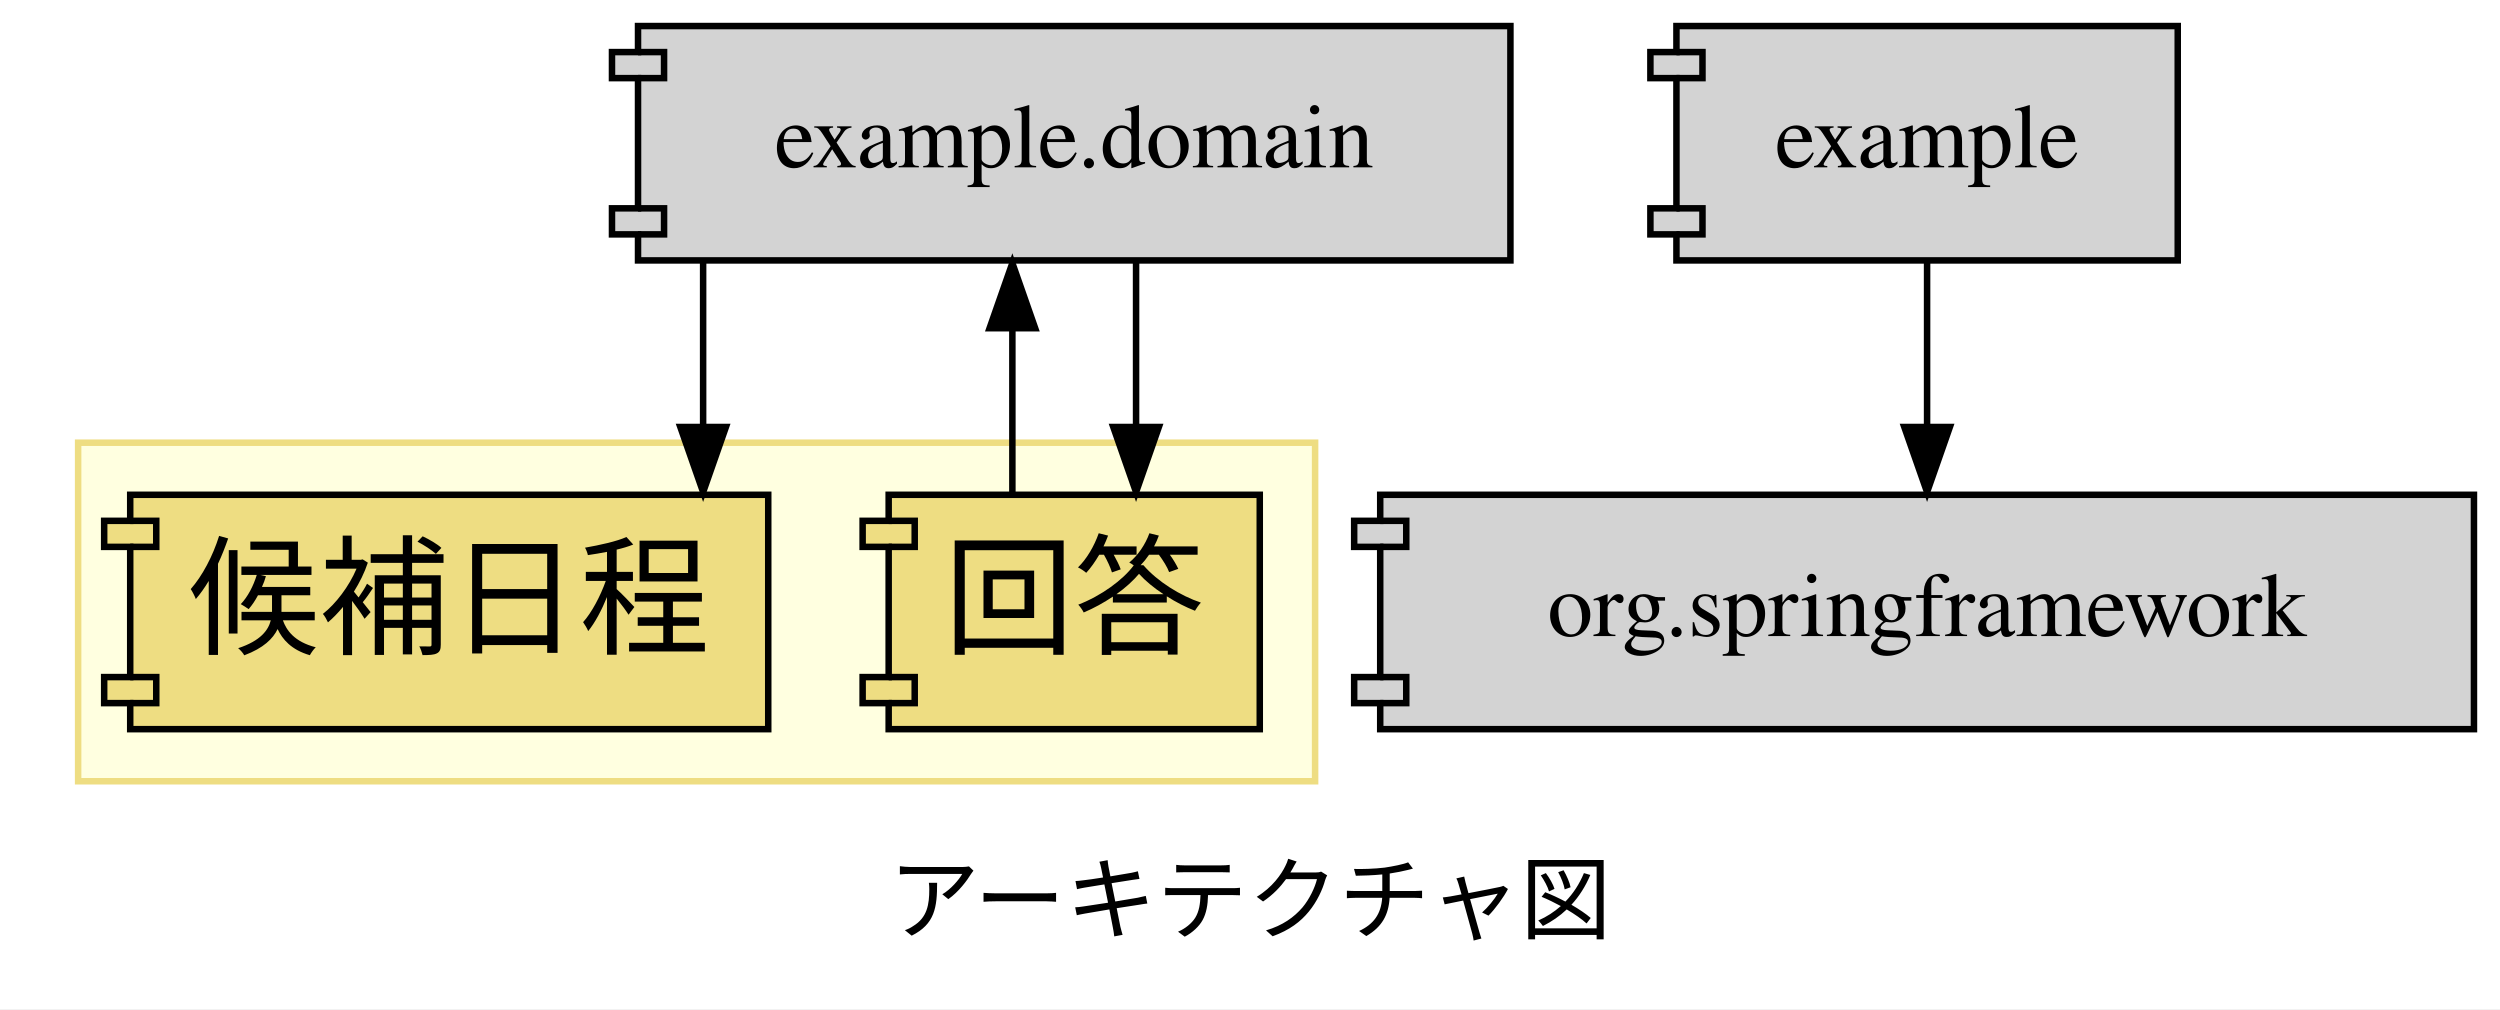
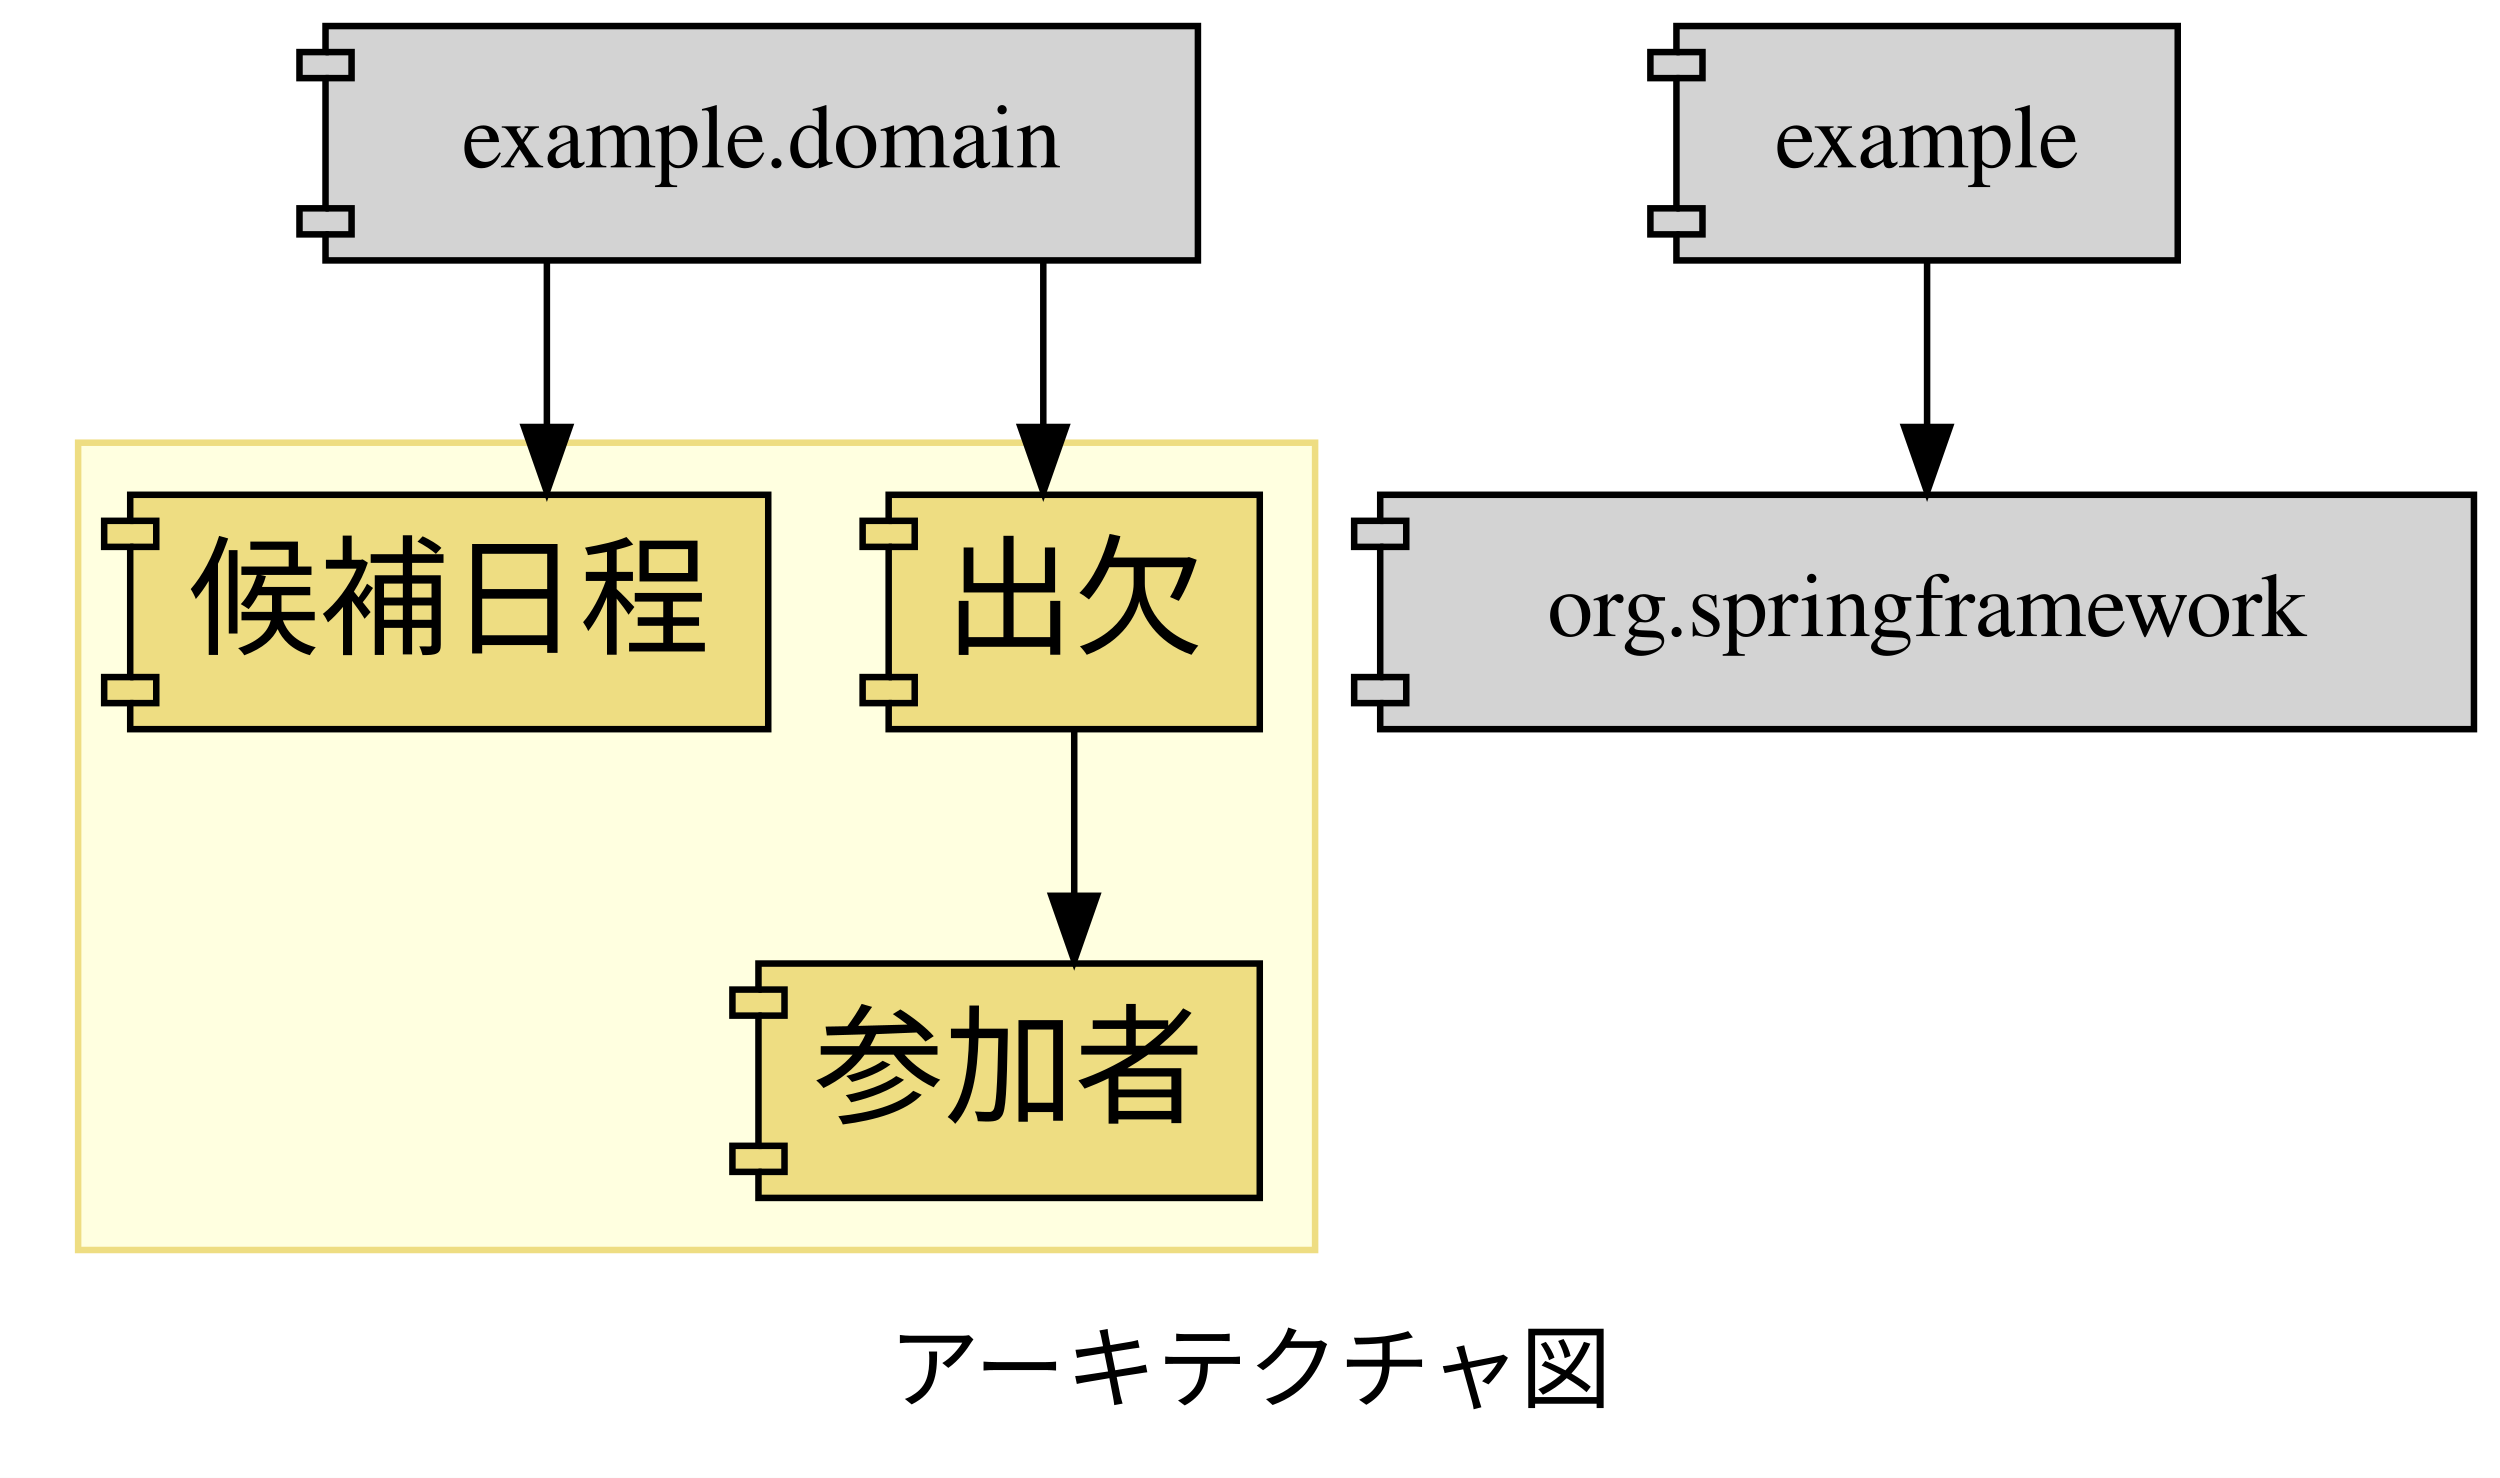
- <svg xmlns="http://www.w3.org/2000/svg" width="384pt" height="155pt" viewBox="0.00 0.00 384.00 155.00">
-   <g id="graph0" class="graph" transform="scale(1 1) rotate(0) translate(4 151)">
-     <polygon fill="white" stroke="transparent" points="-4,4 -4,-151 380,-151 380,4 -4,4" />
+ <svg xmlns="http://www.w3.org/2000/svg" width="384pt" height="227pt" viewBox="0.00 0.00 384.00 227.00">
+   <g id="graph0" class="graph" transform="scale(1 1) rotate(0) translate(4 223)">
+     <polygon fill="white" stroke="transparent" points="-4,4 -4,-223 380,-223 380,4 -4,4" />
    <text text-anchor="middle" x="188" y="-7.8" font-family="Times,serif" font-size="14.00">アーキテクチャ図</text>
    <g id="clust1" class="cluster">
-       <polygon fill="lightyellow" stroke="#eedd82" points="8,-31 8,-83 198,-83 198,-31 8,-31" />
+       <polygon fill="lightyellow" stroke="#eedd82" points="8,-31 8,-155 198,-155 198,-31 8,-31" />
    </g>
    <g id="node1" class="node">
-       <polygon fill="#eedd82" stroke="black" points="189.5,-75 132.5,-75 132.5,-71 128.5,-71 128.5,-67 132.5,-67 132.5,-47 128.5,-47 128.5,-43 132.5,-43 132.5,-39 189.5,-39 189.5,-75" />
-       <polyline fill="none" stroke="black" points="132.5,-71 136.5,-71 136.5,-67 132.5,-67 " />
-       <polyline fill="none" stroke="black" points="132.5,-47 136.5,-47 136.5,-43 132.5,-43 " />
-       <text text-anchor="middle" x="161" y="-52" font-family="Times,serif" font-size="20.00">回答</text>
+       <polygon fill="#eedd82" stroke="black" points="189.5,-147 132.5,-147 132.5,-143 128.5,-143 128.5,-139 132.5,-139 132.5,-119 128.5,-119 128.5,-115 132.5,-115 132.5,-111 189.5,-111 189.5,-147" />
+       <polyline fill="none" stroke="black" points="132.5,-143 136.5,-143 136.5,-139 132.5,-139 " />
+       <polyline fill="none" stroke="black" points="132.5,-119 136.5,-119 136.5,-115 132.5,-115 " />
+       <text text-anchor="middle" x="161" y="-124" font-family="Times,serif" font-size="20.00">出欠</text>
+     </g>
+     <g id="node2" class="node">
+       <polygon fill="#eedd82" stroke="black" points="189.5,-75 112.5,-75 112.5,-71 108.5,-71 108.5,-67 112.5,-67 112.5,-47 108.5,-47 108.5,-43 112.5,-43 112.5,-39 189.5,-39 189.5,-75" />
+       <polyline fill="none" stroke="black" points="112.5,-71 116.5,-71 116.5,-67 112.5,-67 " />
+       <polyline fill="none" stroke="black" points="112.5,-47 116.5,-47 116.5,-43 112.5,-43 " />
+       <text text-anchor="middle" x="151" y="-52" font-family="Times,serif" font-size="20.00">参加者</text>
+     </g>
+     <g id="edge1" class="edge">
+       <path fill="none" stroke="black" d="M161,-110.83C161,-110.83 161,-85.41 161,-85.41" />
+       <polygon fill="black" stroke="black" points="164.5,-85.41 161,-75.41 157.5,-85.41 164.5,-85.41" />
    </g>
    <g id="node3" class="node">
-       <polygon fill="lightgrey" stroke="black" points="228,-147 94,-147 94,-143 90,-143 90,-139 94,-139 94,-119 90,-119 90,-115 94,-115 94,-111 228,-111 228,-147" />
-       <polyline fill="none" stroke="black" points="94,-143 98,-143 98,-139 94,-139 " />
-       <polyline fill="none" stroke="black" points="94,-119 98,-119 98,-115 94,-115 " />
-       <text text-anchor="middle" x="161" y="-125.3" font-family="Times,serif" font-size="14.00">example.domain</text>
+       <polygon fill="#eedd82" stroke="black" points="114,-147 16,-147 16,-143 12,-143 12,-139 16,-139 16,-119 12,-119 12,-115 16,-115 16,-111 114,-111 114,-147" />
+       <polyline fill="none" stroke="black" points="16,-143 20,-143 20,-139 16,-139 " />
+       <polyline fill="none" stroke="black" points="16,-119 20,-119 20,-115 16,-115 " />
+       <text text-anchor="middle" x="65" y="-124" font-family="Times,serif" font-size="20.00">候補日程</text>
+     </g>
+     <g id="node4" class="node">
+       <polygon fill="lightgrey" stroke="black" points="180,-219 46,-219 46,-215 42,-215 42,-211 46,-211 46,-191 42,-191 42,-187 46,-187 46,-183 180,-183 180,-219" />
+       <polyline fill="none" stroke="black" points="46,-215 50,-215 50,-211 46,-211 " />
+       <polyline fill="none" stroke="black" points="46,-191 50,-191 50,-187 46,-187 " />
+       <text text-anchor="middle" x="113" y="-197.3" font-family="Times,serif" font-size="14.00">example.domain</text>
+     </g>
+     <g id="edge3" class="edge">
+       <path fill="none" stroke="black" d="M156.25,-182.83C156.25,-182.83 156.25,-157.41 156.25,-157.41" />
+       <polygon fill="black" stroke="black" points="159.75,-157.41 156.25,-147.41 152.75,-157.41 159.75,-157.41" />
    </g>
    <g id="edge2" class="edge">
-       <path fill="none" stroke="black" d="M151.5,-75.17C151.5,-75.17 151.5,-100.59 151.5,-100.59" />
-       <polygon fill="black" stroke="black" points="148,-100.59 151.5,-110.59 155,-100.59 148,-100.59" />
-     </g>
-     <g id="node2" class="node">
-       <polygon fill="#eedd82" stroke="black" points="114,-75 16,-75 16,-71 12,-71 12,-67 16,-67 16,-47 12,-47 12,-43 16,-43 16,-39 114,-39 114,-75" />
-       <polyline fill="none" stroke="black" points="16,-71 20,-71 20,-67 16,-67 " />
-       <polyline fill="none" stroke="black" points="16,-47 20,-47 20,-43 16,-43 " />
-       <text text-anchor="middle" x="65" y="-52" font-family="Times,serif" font-size="20.00">候補日程</text>
-     </g>
-     <g id="edge3" class="edge">
-       <path fill="none" stroke="black" d="M170.5,-110.83C170.5,-110.83 170.5,-85.41 170.5,-85.41" />
-       <polygon fill="black" stroke="black" points="174,-85.41 170.5,-75.41 167,-85.41 174,-85.41" />
-     </g>
-     <g id="edge1" class="edge">
-       <path fill="none" stroke="black" d="M104,-110.83C104,-110.83 104,-85.41 104,-85.41" />
-       <polygon fill="black" stroke="black" points="107.5,-85.41 104,-75.41 100.5,-85.41 107.5,-85.41" />
-     </g>
-     <g id="node4" class="node">
-       <polygon fill="lightgrey" stroke="black" points="330.5,-147 253.5,-147 253.5,-143 249.5,-143 249.5,-139 253.5,-139 253.5,-119 249.5,-119 249.5,-115 253.5,-115 253.5,-111 330.5,-111 330.5,-147" />
-       <polyline fill="none" stroke="black" points="253.5,-143 257.5,-143 257.5,-139 253.5,-139 " />
-       <polyline fill="none" stroke="black" points="253.5,-119 257.5,-119 257.5,-115 253.5,-115 " />
-       <text text-anchor="middle" x="292" y="-125.3" font-family="Times,serif" font-size="14.00">example</text>
+       <path fill="none" stroke="black" d="M80,-182.83C80,-182.83 80,-157.41 80,-157.41" />
+       <polygon fill="black" stroke="black" points="83.5,-157.41 80,-147.41 76.5,-157.41 83.5,-157.41" />
    </g>
    <g id="node5" class="node">
-       <polygon fill="lightgrey" stroke="black" points="376,-75 208,-75 208,-71 204,-71 204,-67 208,-67 208,-47 204,-47 204,-43 208,-43 208,-39 376,-39 376,-75" />
-       <polyline fill="none" stroke="black" points="208,-71 212,-71 212,-67 208,-67 " />
-       <polyline fill="none" stroke="black" points="208,-47 212,-47 212,-43 208,-43 " />
-       <text text-anchor="middle" x="292" y="-53.3" font-family="Times,serif" font-size="14.00">org.springframework</text>
+       <polygon fill="lightgrey" stroke="black" points="330.5,-219 253.5,-219 253.5,-215 249.5,-215 249.5,-211 253.5,-211 253.5,-191 249.5,-191 249.5,-187 253.5,-187 253.5,-183 330.5,-183 330.5,-219" />
+       <polyline fill="none" stroke="black" points="253.5,-215 257.5,-215 257.5,-211 253.5,-211 " />
+       <polyline fill="none" stroke="black" points="253.5,-191 257.5,-191 257.5,-187 253.5,-187 " />
+       <text text-anchor="middle" x="292" y="-197.3" font-family="Times,serif" font-size="14.00">example</text>
+     </g>
+     <g id="node6" class="node">
+       <polygon fill="lightgrey" stroke="black" points="376,-147 208,-147 208,-143 204,-143 204,-139 208,-139 208,-119 204,-119 204,-115 208,-115 208,-111 376,-111 376,-147" />
+       <polyline fill="none" stroke="black" points="208,-143 212,-143 212,-139 208,-139 " />
+       <polyline fill="none" stroke="black" points="208,-119 212,-119 212,-115 208,-115 " />
+       <text text-anchor="middle" x="292" y="-125.3" font-family="Times,serif" font-size="14.00">org.springframework</text>
    </g>
    <g id="edge4" class="edge">
-       <path fill="none" stroke="black" d="M292,-110.83C292,-110.83 292,-85.41 292,-85.41" />
-       <polygon fill="black" stroke="black" points="295.5,-85.41 292,-75.41 288.5,-85.41 295.5,-85.41" />
+       <path fill="none" stroke="black" d="M292,-182.83C292,-182.83 292,-157.41 292,-157.41" />
+       <polygon fill="black" stroke="black" points="295.5,-157.41 292,-147.41 288.5,-157.41 295.5,-157.41" />
    </g>
  </g>
</svg>
